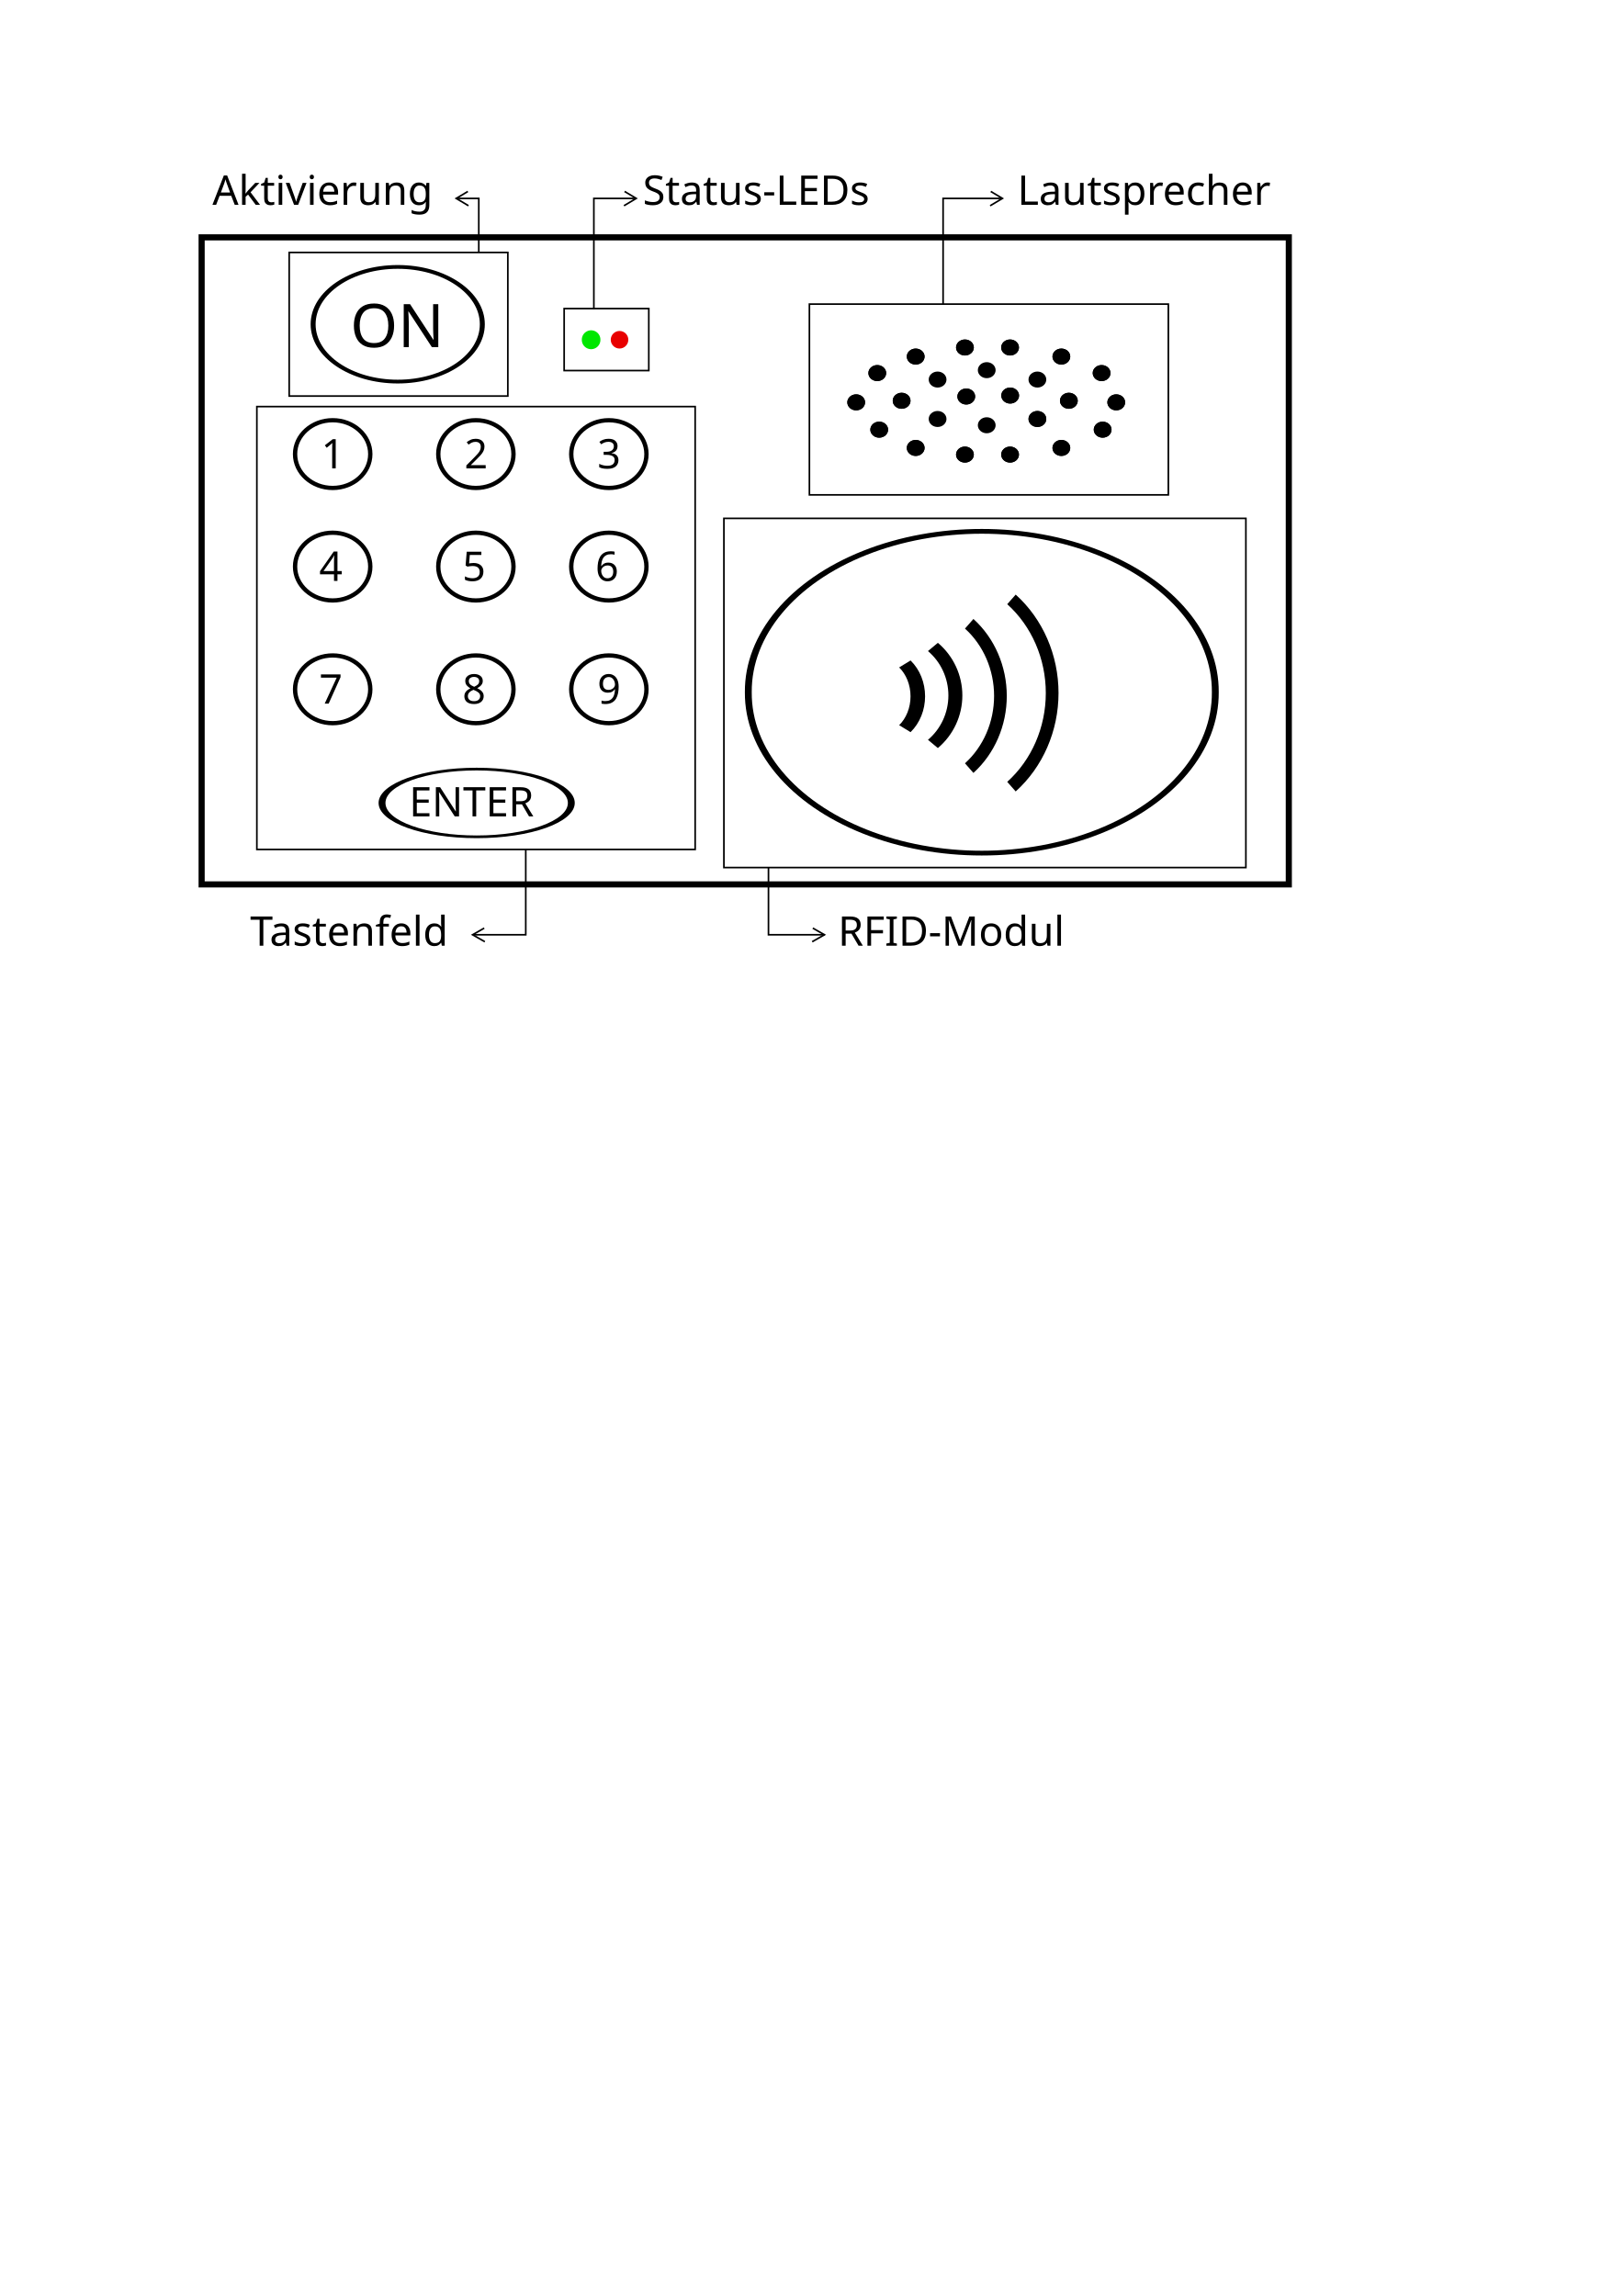
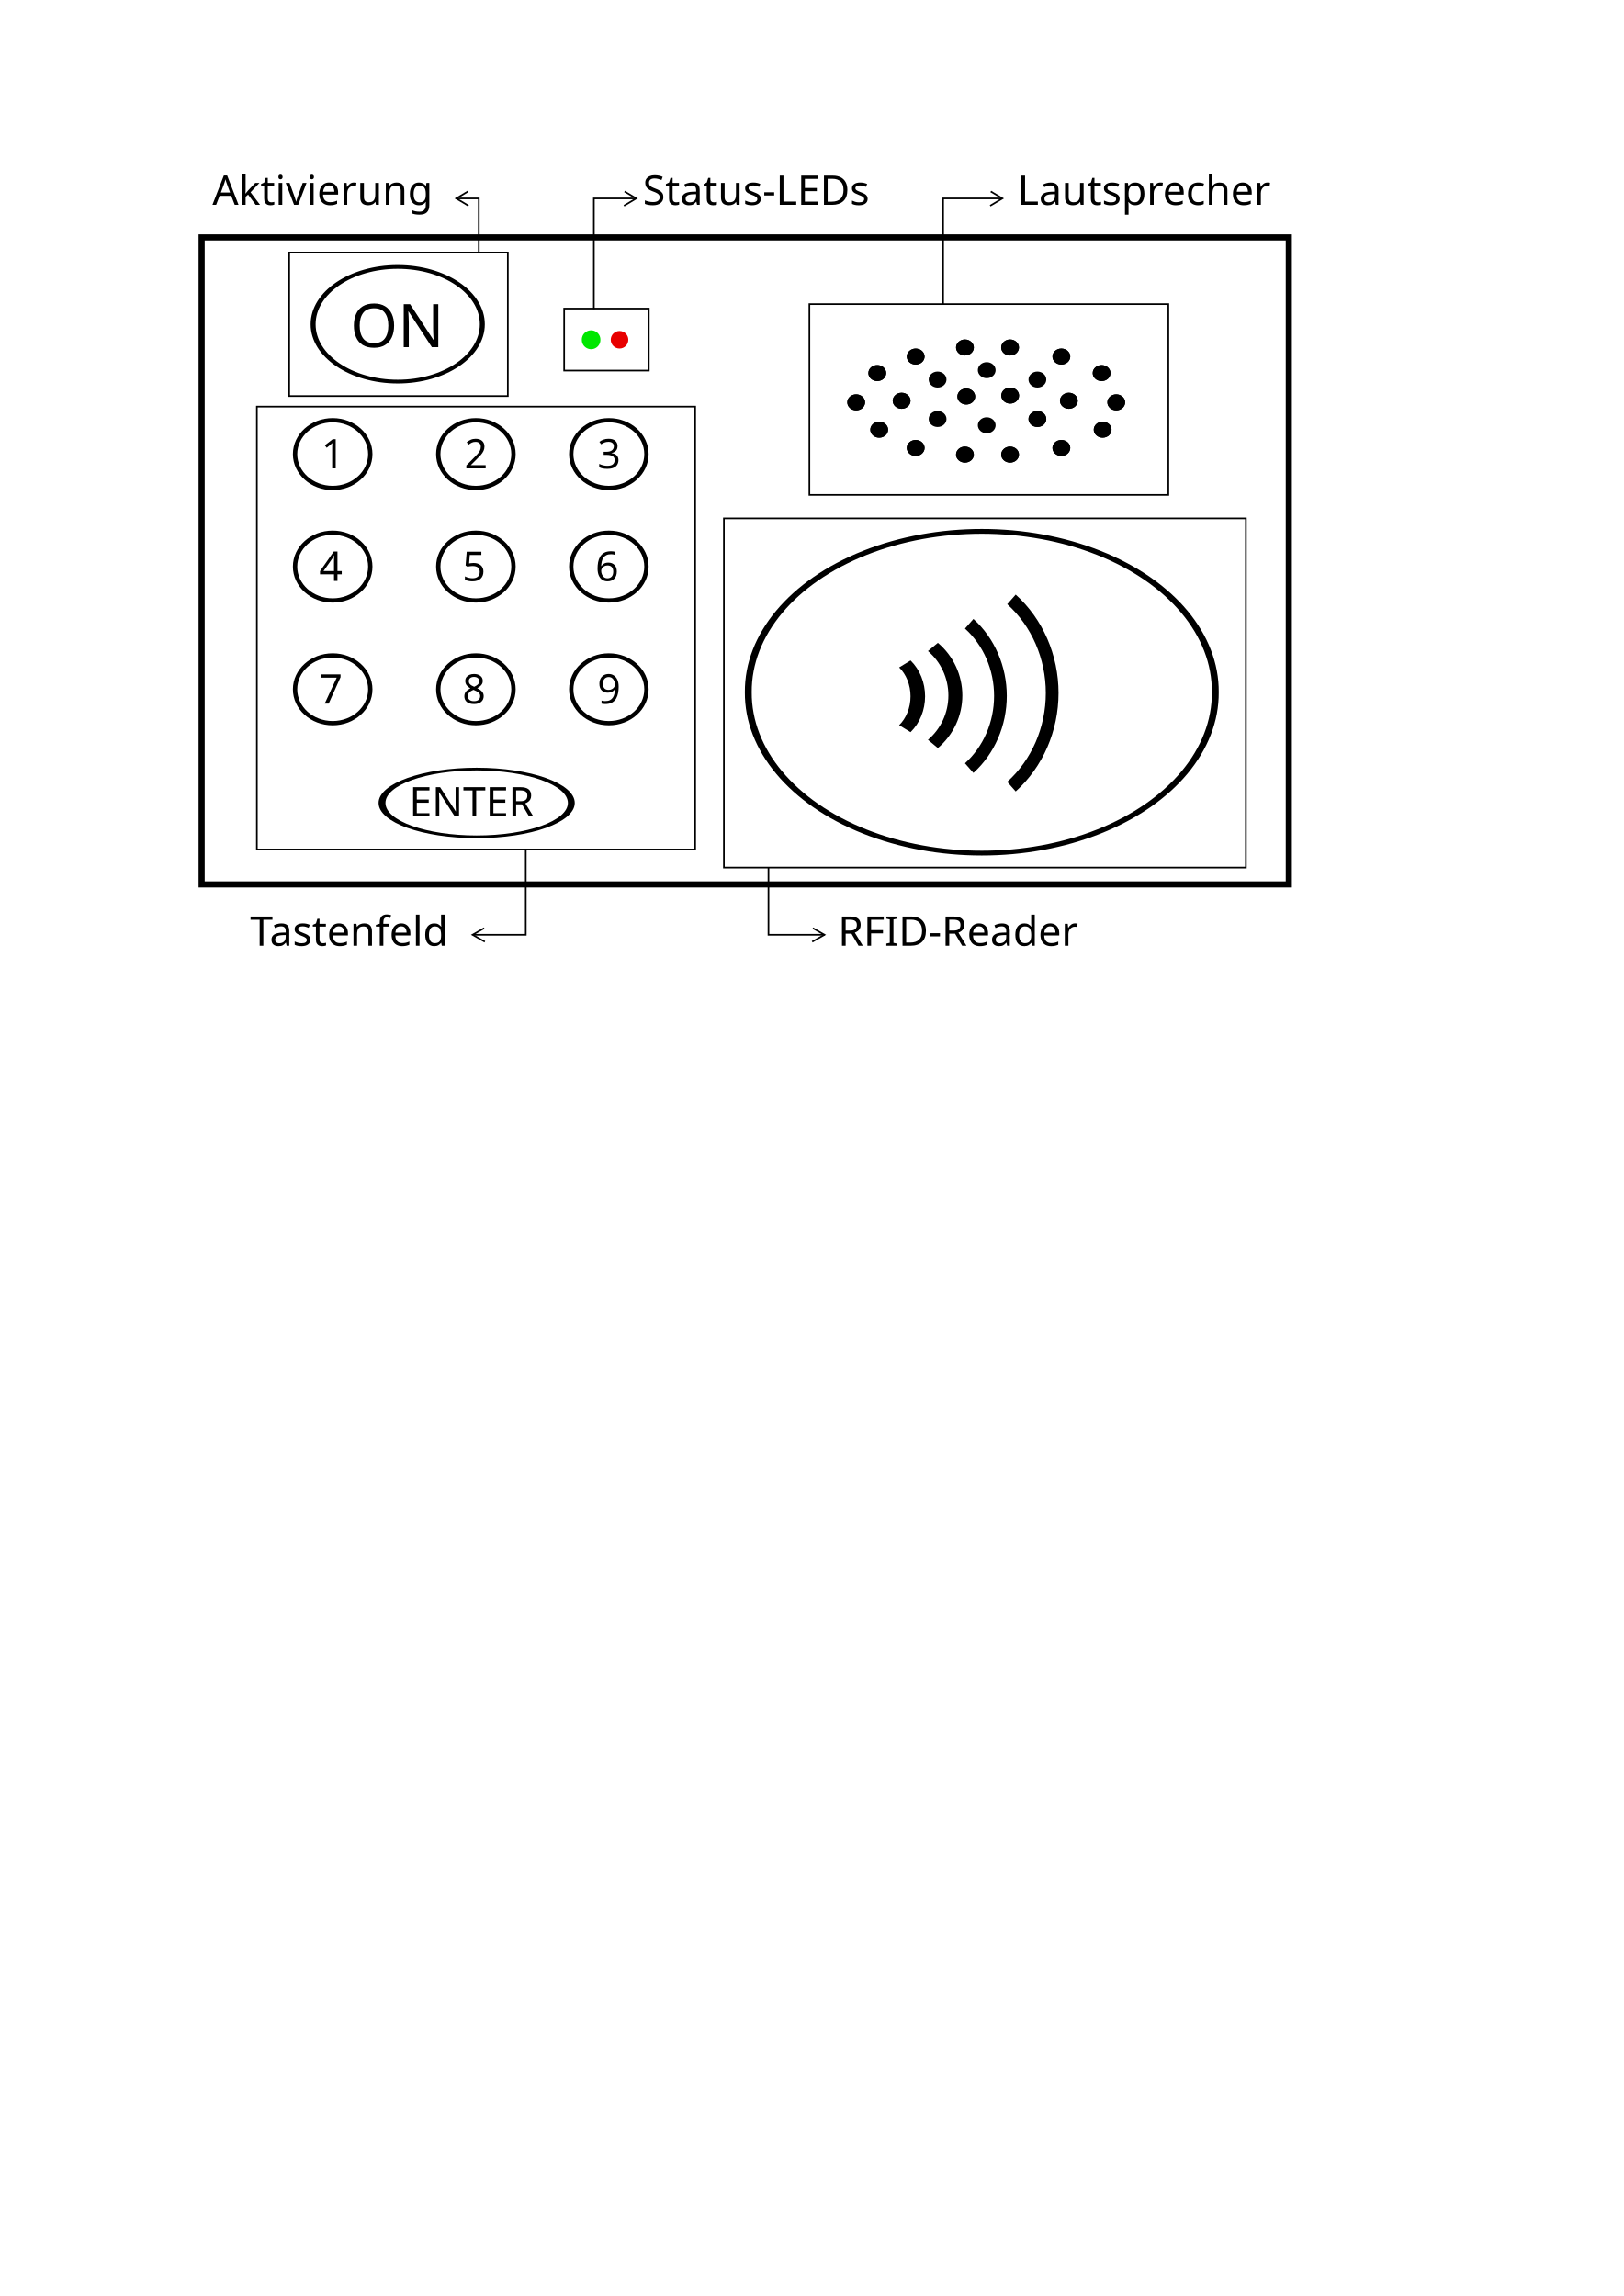
<svg xmlns="http://www.w3.org/2000/svg" width="210mm" height="297mm" id="svg2" version="1.1">
  <defs id="defs4" />
  <g id="layer1">
    <path style="fill:none;stroke:#000000;stroke-width:0.628;stroke-miterlimit:4;stroke-opacity:1;stroke-dasharray:none" id="path3015" d="m 231.607,226.291 a 5.446,5 0 1 1 -10.893,0 5.446,5 0 1 1 10.893,0 z" transform="matrix(3.375342,0,0,3.311494,-600.7495,-527.3561)" />
    <path style="fill:none;stroke:#000000;stroke-width:0.628;stroke-miterlimit:4;stroke-opacity:1;stroke-dasharray:none" id="path3015-6" d="m 231.607,226.291 a 5.446,5 0 1 1 -10.893,0 5.446,5 0 1 1 10.893,0 z" transform="matrix(3.375342,0,0,3.311494,-530.7495,-527.3561)" />
    <path style="fill:none;stroke:#000000;stroke-width:0.628;stroke-miterlimit:4;stroke-opacity:1;stroke-dasharray:none" id="path3015-4" d="m 231.607,226.291 a 5.446,5 0 1 1 -10.893,0 5.446,5 0 1 1 10.893,0 z" transform="matrix(3.375342,0,0,3.311494,-465.7495,-472.3561)" />
    <path style="fill:none;stroke:#000000;stroke-width:0.628;stroke-miterlimit:4;stroke-opacity:1;stroke-dasharray:none" id="path3015-2" d="m 231.607,226.291 a 5.446,5 0 1 1 -10.893,0 5.446,5 0 1 1 10.893,0 z" transform="matrix(3.375342,0,0,3.311494,-465.7495,-527.3561)" />
    <path style="fill:none;stroke:#000000;stroke-width:0.396;stroke-miterlimit:4;stroke-opacity:1;stroke-dasharray:none" id="path3015-1" d="m 231.607,226.291 a 5.446,5 0 1 1 -10.893,0 5.446,5 0 1 1 10.893,0 z" transform="matrix(-8.494261,0,0,3.311494,2154.072,-356.7987)" />
    <path style="fill:none;stroke:#000000;stroke-width:0.628;stroke-miterlimit:4;stroke-opacity:1;stroke-dasharray:none" id="path3015-0" d="m 231.607,226.291 a 5.446,5 0 1 1 -10.893,0 5.446,5 0 1 1 10.893,0 z" transform="matrix(3.375342,0,0,3.311494,-600.7495,-412.3561)" />
    <path style="fill:none;stroke:#000000;stroke-width:0.628;stroke-miterlimit:4;stroke-opacity:1;stroke-dasharray:none" id="path3015-9" d="m 231.607,226.291 a 5.446,5 0 1 1 -10.893,0 5.446,5 0 1 1 10.893,0 z" transform="matrix(3.375342,0,0,3.311494,-530.7495,-472.3561)" />
    <path style="fill:none;stroke:#000000;stroke-width:0.628;stroke-miterlimit:4;stroke-opacity:1;stroke-dasharray:none" id="path3015-3" d="m 231.607,226.291 a 5.446,5 0 1 1 -10.893,0 5.446,5 0 1 1 10.893,0 z" transform="matrix(3.375342,0,0,3.311494,-600.7495,-472.3561)" />
    <path style="fill:none;stroke:#000000;stroke-width:0.628;stroke-miterlimit:4;stroke-opacity:1;stroke-dasharray:none" id="path3015-28" d="m 231.607,226.291 a 5.446,5 0 1 1 -10.893,0 5.446,5 0 1 1 10.893,0 z" transform="matrix(3.375342,0,0,3.311494,-465.7495,-412.3561)" />
    <path style="fill:none;stroke:#000000;stroke-width:0.628;stroke-miterlimit:4;stroke-opacity:1;stroke-dasharray:none" id="path3015-5" d="m 231.607,226.291 a 5.446,5 0 1 1 -10.893,0 5.446,5 0 1 1 10.893,0 z" transform="matrix(3.375342,0,0,3.311494,-530.7495,-412.3561)" />
    <rect style="fill:none;stroke:#000000;stroke-width:2.987;stroke-opacity:1" id="rect3095" width="531.437" height="316.346" x="98.563" y="116.042" />
    <path style="fill:none;stroke:#000000;stroke-width:8.915;stroke-miterlimit:4;stroke-opacity:1;stroke-dasharray:none" id="path5477-22" d="m 480.798,360.785 a 40.135,48.214 0 0 1 0,73.869" transform="matrix(0.7655909,0,0,0.6419665,87.93666,84.68272)" />
    <path style="fill:none;stroke:#000000;stroke-width:6.59;stroke-miterlimit:4;stroke-opacity:1;stroke-dasharray:none" id="path5477-38-7" d="m 484.185,360.785 a 45.404,48.214 0 0 1 0,73.869" transform="matrix(0.9414931,0,0,0.9553008,17.90733,-39.69425)" />
    <path style="fill:none;stroke:#000000;stroke-width:12.601;stroke-miterlimit:4;stroke-opacity:1;stroke-dasharray:none" id="path5477-3-9" d="m 475.184,361.42 a 31.401,47.386 0 0 1 0,72.599" transform="matrix(0.5644505,0,0,0.4358537,174.0947,167.0801)" />
    <path style="fill:#000000;fill-opacity:1" id="path3015-65" d="m 231.607,226.291 a 5.446,5 0 1 1 -10.893,0 5.446,5 0 1 1 10.893,0 z" transform="matrix(0.7978082,0,0,0.782717,248.3968,5.272267)" />
    <path style="fill:#000000;fill-opacity:1" id="path3015-65-3" d="m 231.607,226.291 a 5.446,5 0 1 1 -10.893,0 5.446,5 0 1 1 10.893,0 z" transform="matrix(0.7978082,0,0,0.782717,267.176,-2.795958)" />
    <path style="fill:#000000;fill-opacity:1" id="path3015-65-6" d="m 231.607,226.291 a 5.446,5 0 1 1 -10.893,0 5.446,5 0 1 1 10.893,0 z" transform="matrix(0.7978082,0,0,0.782717,338.3814,-2.795958)" />
    <path style="fill:#000000;fill-opacity:1" id="path3015-65-7" d="m 231.607,226.291 a 5.446,5 0 1 1 -10.893,0 5.446,5 0 1 1 10.893,0 z" transform="matrix(0.7978082,0,0,0.782717,291.2472,-7.232408)" />
    <path style="fill:#000000;fill-opacity:1" id="path3015-65-64" d="m 231.607,226.291 a 5.446,5 0 1 1 -10.893,0 5.446,5 0 1 1 10.893,0 z" transform="matrix(0.7978082,0,0,0.782717,313.3129,45.12761)" />
    <path style="fill:#000000;fill-opacity:1" id="path3015-65-2" d="m 231.607,226.291 a 5.446,5 0 1 1 -10.893,0 5.446,5 0 1 1 10.893,0 z" transform="matrix(0.7978082,0,0,0.782717,267.176,41.87798)" />
    <path style="fill:#000000;fill-opacity:1" id="path3015-65-5" d="m 231.607,226.291 a 5.446,5 0 1 1 -10.893,0 5.446,5 0 1 1 10.893,0 z" transform="matrix(0.7978082,0,0,0.782717,313.3129,-7.232408)" />
    <path style="fill:#000000;fill-opacity:1" id="path3015-65-0" d="m 231.607,226.291 a 5.446,5 0 1 1 -10.893,0 5.446,5 0 1 1 10.893,0 z" transform="matrix(0.7978082,0,0,0.782717,249.3422,32.9438)" />
    <path style="fill:#000000;fill-opacity:1" id="path3015-65-56" d="m 231.607,226.291 a 5.446,5 0 1 1 -10.893,0 5.446,5 0 1 1 10.893,0 z" transform="matrix(0.7978082,0,0,0.782717,358.5677,32.9438)" />
    <path style="fill:#000000;fill-opacity:1" id="path3015-65-1" d="m 231.607,226.291 a 5.446,5 0 1 1 -10.893,0 5.446,5 0 1 1 10.893,0 z" transform="matrix(0.7978082,0,0,0.782717,338.3814,41.87798)" />
    <path style="fill:#000000;fill-opacity:1" id="path3015-65-08" d="m 231.607,226.291 a 5.446,5 0 1 1 -10.893,0 5.446,5 0 1 1 10.893,0 z" transform="matrix(0.7978082,0,0,0.782717,358.0544,5.272267)" />
    <path style="fill:#000000;fill-opacity:1" id="path3015-65-9" d="m 231.607,226.291 a 5.446,5 0 1 1 -10.893,0 5.446,5 0 1 1 10.893,0 z" transform="matrix(0.7978082,0,0,0.782717,260.3007,18.81361)" />
    <path style="fill:#000000;fill-opacity:1" id="path3015-65-09" d="m 231.607,226.291 a 5.446,5 0 1 1 -10.893,0 5.446,5 0 1 1 10.893,0 z" transform="matrix(0.7978082,0,0,0.782717,301.8984,3.853412)" />
    <path style="fill:#000000;fill-opacity:1" id="path3015-65-8" d="m 231.607,226.291 a 5.446,5 0 1 1 -10.893,0 5.446,5 0 1 1 10.893,0 z" transform="matrix(0.7978082,0,0,0.782717,342.0472,18.81361)" />
    <path style="fill:#000000;fill-opacity:1" id="path3015-65-17" d="m 231.607,226.291 a 5.446,5 0 1 1 -10.893,0 5.446,5 0 1 1 10.893,0 z" transform="matrix(0.7978082,0,0,0.782717,291.2472,45.12761)" />
    <path style="fill:#000000;fill-opacity:1" id="path3015-65-05" d="m 231.607,226.291 a 5.446,5 0 1 1 -10.893,0 5.446,5 0 1 1 10.893,0 z" transform="matrix(0.7978082,0,0,0.782717,326.6663,27.71793)" />
    <path style="fill:#000000;fill-opacity:1" id="path3015-65-03" d="m 231.607,226.291 a 5.446,5 0 1 1 -10.893,0 5.446,5 0 1 1 10.893,0 z" transform="matrix(0.7978082,0,0,0.782717,238.0855,19.58485)" />
    <path style="fill:#000000;fill-opacity:1" id="path3015-65-35" d="m 231.607,226.291 a 5.446,5 0 1 1 -10.893,0 5.446,5 0 1 1 10.893,0 z" transform="matrix(0.7978082,0,0,0.782717,365.2094,19.58485)" />
    <path style="fill:#000000;fill-opacity:1" id="path3015-65-09-1" d="m 231.607,226.291 a 5.446,5 0 1 1 -10.893,0 5.446,5 0 1 1 10.893,0 z" transform="matrix(0.7978082,0,0,0.782717,291.8984,16.7328)" />
    <path style="fill:#000000;fill-opacity:1" id="path3015-65-09-5" d="m 231.607,226.291 a 5.446,5 0 1 1 -10.893,0 5.446,5 0 1 1 10.893,0 z" transform="matrix(0.7978082,0,0,0.782717,313.3607,16.26833)" />
    <path transform="matrix(0.7978082,0,0,0.782717,248.3968,5.272267)" d="m 231.607,226.291 a 5.446,5 0 1 1 -10.893,0 5.446,5 0 1 1 10.893,0 z" id="path5746" style="fill:#000000;fill-opacity:1" />
    <path transform="matrix(0.7978082,0,0,0.782717,267.176,-2.795958)" d="m 231.607,226.291 a 5.446,5 0 1 1 -10.893,0 5.446,5 0 1 1 10.893,0 z" id="path5748" style="fill:#000000;fill-opacity:1" />
    <path transform="matrix(0.7978082,0,0,0.782717,338.3814,-2.795958)" d="m 231.607,226.291 a 5.446,5 0 1 1 -10.893,0 5.446,5 0 1 1 10.893,0 z" id="path5750" style="fill:#000000;fill-opacity:1" />
    <path transform="matrix(0.7978082,0,0,0.782717,291.2472,-7.232408)" d="m 231.607,226.291 a 5.446,5 0 1 1 -10.893,0 5.446,5 0 1 1 10.893,0 z" id="path5752" style="fill:#000000;fill-opacity:1" />
    <path transform="matrix(0.7978082,0,0,0.782717,313.3129,45.12761)" d="m 231.607,226.291 a 5.446,5 0 1 1 -10.893,0 5.446,5 0 1 1 10.893,0 z" id="path5754" style="fill:#000000;fill-opacity:1" />
    <path transform="matrix(0.7978082,0,0,0.782717,267.176,41.87798)" d="m 231.607,226.291 a 5.446,5 0 1 1 -10.893,0 5.446,5 0 1 1 10.893,0 z" id="path5756" style="fill:#000000;fill-opacity:1" />
    <path transform="matrix(0.7978082,0,0,0.782717,313.3129,-7.232408)" d="m 231.607,226.291 a 5.446,5 0 1 1 -10.893,0 5.446,5 0 1 1 10.893,0 z" id="path5758" style="fill:#000000;fill-opacity:1" />
    <path transform="matrix(0.7978082,0,0,0.782717,249.3422,32.9438)" d="m 231.607,226.291 a 5.446,5 0 1 1 -10.893,0 5.446,5 0 1 1 10.893,0 z" id="path5760" style="fill:#000000;fill-opacity:1" />
    <path transform="matrix(0.7978082,0,0,0.782717,277.88,27.71793)" d="m 231.607,226.291 a 5.446,5 0 1 1 -10.893,0 5.446,5 0 1 1 10.893,0 z" id="path5762" style="fill:#000000;fill-opacity:1" />
    <path transform="matrix(0.7978082,0,0,0.782717,358.5677,32.9438)" d="m 231.607,226.291 a 5.446,5 0 1 1 -10.893,0 5.446,5 0 1 1 10.893,0 z" id="path5764" style="fill:#000000;fill-opacity:1" />
    <path transform="matrix(0.7978082,0,0,0.782717,338.3814,41.87798)" d="m 231.607,226.291 a 5.446,5 0 1 1 -10.893,0 5.446,5 0 1 1 10.893,0 z" id="path5766" style="fill:#000000;fill-opacity:1" />
    <path transform="matrix(0.7978082,0,0,0.782717,358.0544,5.272267)" d="m 231.607,226.291 a 5.446,5 0 1 1 -10.893,0 5.446,5 0 1 1 10.893,0 z" id="path5768" style="fill:#000000;fill-opacity:1" />
    <path transform="matrix(0.7978082,0,0,0.782717,301.8984,30.78839)" d="m 231.607,226.291 a 5.446,5 0 1 1 -10.893,0 5.446,5 0 1 1 10.893,0 z" id="path5770" style="fill:#000000;fill-opacity:1" />
    <path transform="matrix(0.7978082,0,0,0.782717,260.3007,18.81361)" d="m 231.607,226.291 a 5.446,5 0 1 1 -10.893,0 5.446,5 0 1 1 10.893,0 z" id="path5772" style="fill:#000000;fill-opacity:1" />
    <path transform="matrix(0.7978082,0,0,0.782717,277.88,8.444132)" d="m 231.607,226.291 a 5.446,5 0 1 1 -10.893,0 5.446,5 0 1 1 10.893,0 z" id="path5776" style="fill:#000000;fill-opacity:1" />
    <path transform="matrix(0.7978082,0,0,0.782717,342.0472,18.81361)" d="m 231.607,226.291 a 5.446,5 0 1 1 -10.893,0 5.446,5 0 1 1 10.893,0 z" id="path5778" style="fill:#000000;fill-opacity:1" />
    <path transform="matrix(0.7978082,0,0,0.782717,291.2472,45.12761)" d="m 231.607,226.291 a 5.446,5 0 1 1 -10.893,0 5.446,5 0 1 1 10.893,0 z" id="path5780" style="fill:#000000;fill-opacity:1" />
    <path transform="matrix(0.7978082,0,0,0.782717,326.6663,27.71793)" d="m 231.607,226.291 a 5.446,5 0 1 1 -10.893,0 5.446,5 0 1 1 10.893,0 z" id="path5782" style="fill:#000000;fill-opacity:1" />
    <path transform="matrix(0.7978082,0,0,0.782717,326.6663,8.444132)" d="m 231.607,226.291 a 5.446,5 0 1 1 -10.893,0 5.446,5 0 1 1 10.893,0 z" id="path5784" style="fill:#000000;fill-opacity:1" />
    <path transform="matrix(0.7978082,0,0,0.782717,238.0855,19.58485)" d="m 231.607,226.291 a 5.446,5 0 1 1 -10.893,0 5.446,5 0 1 1 10.893,0 z" id="path5786" style="fill:#000000;fill-opacity:1" />
    <path transform="matrix(0.7978082,0,0,0.782717,365.2094,19.58485)" d="m 231.607,226.291 a 5.446,5 0 1 1 -10.893,0 5.446,5 0 1 1 10.893,0 z" id="path5788" style="fill:#000000;fill-opacity:1" />
    <path transform="matrix(0.7978082,0,0,0.782717,291.8984,16.7328)" d="m 231.607,226.291 a 5.446,5 0 1 1 -10.893,0 5.446,5 0 1 1 10.893,0 z" id="path5790" style="fill:#000000;fill-opacity:1" />
    <path transform="matrix(0.7978082,0,0,0.782717,313.3607,16.26833)" d="m 231.607,226.291 a 5.446,5 0 1 1 -10.893,0 5.446,5 0 1 1 10.893,0 z" id="path5792" style="fill:#000000;fill-opacity:1" />
    <path style="fill:none;stroke:#000000;stroke-width:1.919;stroke-miterlimit:4;stroke-opacity:1;stroke-dasharray:none" id="path5844" d="m 226.779,239.694 a 32.577,29.294 0 1 1 -65.155,0 32.577,29.294 0 1 1 65.155,0 z" transform="matrix(1.269377,0,0,0.9568965,-52.09775,-70.83445)" />
    <path style="fill:#00e700;fill-opacity:1;stroke:none" id="path5848" d="m 205.566,239.694 a 4.546,4.546 0 1 1 -9.091,0 4.546,4.546 0 1 1 9.091,0 z" transform="translate(87.93234,-73.58996)" />
    <path style="fill:#e80000;fill-opacity:1;stroke:none" id="path5850" d="m 219.203,243.483 a 4.293,4.293 0 1 1 -8.586,0 4.293,4.293 0 1 1 8.586,0 z" transform="translate(87.93234,-77.37803)" />
    <text xml:space="preserve" style="font-size:20px;font-style:normal;font-weight:normal;line-height:125%;letter-spacing:0px;word-spacing:0px;fill:#000000;fill-opacity:1;stroke:none;font-family:Sans" x="112.143" y="310.934" id="text5913">
      <tspan id="tspan5915" x="112.143" y="310.934" />
    </text>
    <text xml:space="preserve" style="font-size:20px;font-style:normal;font-weight:normal;line-height:125%;letter-spacing:0px;word-spacing:0px;fill:#000000;fill-opacity:1;stroke:none;font-family:Sans" x="157.004" y="229.004" id="text5917">
      <tspan id="tspan5919" x="157.004" y="229.004">1</tspan>
    </text>
    <text xml:space="preserve" style="font-size:20px;font-style:normal;font-weight:normal;line-height:125%;letter-spacing:0px;word-spacing:0px;fill:#000000;fill-opacity:1;stroke:none;font-family:Sans" x="227.004" y="229.004" id="text5921">
      <tspan id="tspan5923" x="227.004" y="229.004">2</tspan>
    </text>
    <text xml:space="preserve" style="font-size:20px;font-style:normal;font-weight:normal;line-height:125%;letter-spacing:0px;word-spacing:0px;fill:#000000;fill-opacity:1;stroke:none;font-family:Sans" x="292.004" y="229.004" id="text5925">
      <tspan id="tspan5927" x="292.004" y="229.004">3</tspan>
    </text>
    <text xml:space="preserve" style="font-size:20px;font-style:normal;font-weight:normal;line-height:125%;letter-spacing:0px;word-spacing:0px;fill:#000000;fill-opacity:1;stroke:none;font-family:Sans" x="156.004" y="284.004" id="text5929">
      <tspan id="tspan5931" x="156.004" y="284.004">4</tspan>
    </text>
    <text xml:space="preserve" style="font-size:20px;font-style:normal;font-weight:normal;line-height:125%;letter-spacing:0px;word-spacing:0px;fill:#000000;fill-opacity:1;stroke:none;font-family:Sans" x="226.004" y="284.004" id="text5933">
      <tspan id="tspan5935" x="226.004" y="284.004">5</tspan>
    </text>
    <text xml:space="preserve" style="font-size:20px;font-style:normal;font-weight:normal;line-height:125%;letter-spacing:0px;word-spacing:0px;fill:#000000;fill-opacity:1;stroke:none;font-family:Sans" x="291.004" y="284.004" id="text5937">
      <tspan id="tspan5939" x="291.004" y="284.004">6</tspan>
    </text>
    <text xml:space="preserve" style="font-size:20px;font-style:normal;font-weight:normal;line-height:125%;letter-spacing:0px;word-spacing:0px;fill:#000000;fill-opacity:1;stroke:none;font-family:Sans" x="156.004" y="344.004" id="text5941">
      <tspan id="tspan5943" x="156.004" y="344.004">7</tspan>
    </text>
    <text xml:space="preserve" style="font-size:20px;font-style:normal;font-weight:normal;line-height:125%;letter-spacing:0px;word-spacing:0px;fill:#000000;fill-opacity:1;stroke:none;font-family:Sans" x="226.004" y="344.004" id="text5945">
      <tspan id="tspan5947" x="226.004" y="344.004">8</tspan>
    </text>
    <text xml:space="preserve" style="font-size:20px;font-style:normal;font-weight:normal;line-height:125%;letter-spacing:0px;word-spacing:0px;fill:#000000;fill-opacity:1;stroke:none;font-family:Sans" x="292.004" y="344.004" id="text5949">
      <tspan id="tspan5951" x="292.004" y="344.004">9</tspan>
    </text>
    <text xml:space="preserve" style="font-size:20px;font-style:normal;font-weight:normal;line-height:125%;letter-spacing:0px;word-spacing:0px;fill:#000000;fill-opacity:1;stroke:none;font-family:Sans" x="200.004" y="399.147" id="text5953">
      <tspan id="tspan5955" x="200.004" y="399.147">ENTER</tspan>
    </text>
    <text xml:space="preserve" style="font-size:29.635px;font-style:normal;font-weight:normal;line-height:125%;letter-spacing:0px;word-spacing:0px;fill:#000000;fill-opacity:1;stroke:none;font-family:Sans" x="170.06" y="170.832" id="text5957" transform="scale(1.006506,0.9935361)">
      <tspan id="tspan5959" x="170.06" y="170.832">ON</tspan>
    </text>
    <path style="fill:none;stroke:#000000;stroke-width:1.145;stroke-miterlimit:4;stroke-opacity:1;stroke-dasharray:none" id="path5477-38-7-2" d="m 493.944,397.719 a 38.944,38.464 0 1 1 -77.887,0 38.944,38.464 0 1 1 77.887,0 z" transform="matrix(2.930921,0,0,2.034713,-853.6425,-470.8133)" />
    <rect style="fill:none;stroke:#000000;stroke-width:0.8;stroke-miterlimit:4;stroke-opacity:1;stroke-dasharray:none" id="rect5979" width="214.25" height="216.517" x="125.559" y="198.779" />
    <path style="fill:none;stroke:#000000;stroke-width:0.8;stroke-linecap:butt;stroke-linejoin:miter;stroke-miterlimit:4;stroke-opacity:1;stroke-dasharray:none" d="m 257.004,415.004 0,42 -25.6,0" id="path5981" />
    <text xml:space="preserve" style="font-size:20px;font-style:normal;font-weight:normal;line-height:125%;letter-spacing:0px;word-spacing:0px;fill:#000000;fill-opacity:1;stroke:none;font-family:Sans;-inkscape-font-specification:Sans;font-stretch:normal;font-variant:normal" x="122.27" y="462.362" id="text6005">
      <tspan id="tspan6007" x="122.27" y="462.362">Tastenfeld</tspan>
    </text>
    <rect style="fill:none;stroke:#000000;stroke-width:0.8;stroke-miterlimit:4;stroke-opacity:1;stroke-dasharray:none" id="rect6009" width="255.153" height="170.714" x="353.861" y="253.433" />
    <path style="fill:none;stroke:#000000;stroke-width:0.8;stroke-linecap:butt;stroke-linejoin:miter;stroke-miterlimit:4;stroke-opacity:1;stroke-dasharray:none" d="m 375.647,424.147 0,32.857 27.5,0" id="path6011" />
    <path style="fill:none;stroke:#000000;stroke-width:5.069;stroke-miterlimit:4;stroke-opacity:1;stroke-dasharray:none" id="path5477-38-7-25" d="m 484.185,360.785 a 45.404,48.214 0 0 1 0,73.869" transform="matrix(1.226808,0,0,1.239397,-99.5802,-154.1128)" />
    <path style="fill:none;stroke:#000000;stroke-width:0.8;stroke-linecap:butt;stroke-linejoin:miter;stroke-miterlimit:4;stroke-opacity:1;stroke-dasharray:none" d="m 397.31,453.76 5.694,3.245 -5.989,3.413" id="path6033" />
    <rect style="fill:none;stroke:#000000;stroke-width:0.8;stroke-miterlimit:4;stroke-opacity:1;stroke-dasharray:none" id="rect6035" width="175.455" height="93.26" x="395.656" y="148.679" />
    <path style="fill:none;stroke:#000000;stroke-width:0.8;stroke-linecap:butt;stroke-linejoin:miter;stroke-miterlimit:4;stroke-opacity:1;stroke-dasharray:none" d="m 461.004,149.027 0,-52.023 28.537,0" id="path6041" />
    <path style="fill:none;stroke:#000000;stroke-width:0.8;stroke-linecap:butt;stroke-linejoin:miter;stroke-miterlimit:4;stroke-opacity:1;stroke-dasharray:none" d="m 484.31,93.604 5.694,3.4 -5.989,3.576" id="path6033-9" />
    <rect style="fill:none;stroke:#000000;stroke-width:0.8;stroke-miterlimit:4;stroke-opacity:1;stroke-dasharray:none" id="rect6061" width="41.377" height="30.31" x="275.769" y="150.859" />
    <path style="fill:none;stroke:#000000;stroke-width:0.8;stroke-linecap:butt;stroke-linejoin:miter;stroke-miterlimit:4;stroke-opacity:1;stroke-dasharray:none" d="m 290.289,151.076 0,-54.071 20.357,0" id="path6063" />
    <path style="fill:none;stroke:#000000;stroke-width:0.8;stroke-linecap:butt;stroke-linejoin:miter;stroke-miterlimit:4;stroke-opacity:1;stroke-dasharray:none" d="m 305.31,93.604 5.694,3.4 -5.989,3.576" id="path6033-3" />
    <rect style="fill:none;stroke:#000000;stroke-width:0.8;stroke-miterlimit:4;stroke-opacity:1;stroke-dasharray:none" id="rect6072" width="106.877" height="70.206" x="141.362" y="123.426" />
    <text xml:space="preserve" style="font-size:20px;font-style:normal;font-weight:normal;line-height:125%;letter-spacing:0px;word-spacing:0px;fill:#000000;fill-opacity:1;stroke:none;font-family:Sans;-inkscape-font-specification:Sans;font-stretch:normal;font-variant:normal" x="497.339" y="100.141" id="text6094">
      <tspan id="tspan6096" x="497.339" y="100.141">Lautsprecher</tspan>
    </text>
    <text xml:space="preserve" style="font-size:20px;font-style:normal;font-variant:normal;font-weight:normal;font-stretch:normal;line-height:125%;letter-spacing:0px;word-spacing:0px;fill:#000000;fill-opacity:1;stroke:none;font-family:Sans;-inkscape-font-specification:Sans" x="409.638" y="462.362" id="text6098">
-       <tspan x="409.638" y="462.362" id="tspan3098">RFID-Modul </tspan>
+       <tspan x="409.638" y="462.362" id="tspan3098">RFID-Reader </tspan>
    </text>
    <flowRoot xml:space="preserve" id="flowRoot6102" style="fill:black;stroke:none;stroke-opacity:1;stroke-width:1px;stroke-linejoin:miter;stroke-linecap:butt;fill-opacity:1;font-family:Sans;font-style:normal;font-weight:normal;font-size:20px;line-height:125%;letter-spacing:0px;word-spacing:0px">
      <flowRegion id="flowRegion6104">
        <rect id="rect6106" width="24.244" height="146.472" x="-330.32" y="415.966" />
      </flowRegion>
      <flowPara id="flowPara6108" />
    </flowRoot>
    <text xml:space="preserve" style="font-size:20px;font-style:normal;font-weight:normal;line-height:125%;letter-spacing:0px;word-spacing:0px;fill:#000000;fill-opacity:1;stroke:none;font-family:Sans;-inkscape-font-specification:Sans;font-stretch:normal;font-variant:normal" x="314.218" y="100.141" id="text6129">
      <tspan id="tspan6131" x="314.218" y="100.141">Status-LEDs</tspan>
    </text>
    <text xml:space="preserve" style="font-size:20px;font-style:normal;font-weight:normal;line-height:125%;letter-spacing:0px;word-spacing:0px;fill:#000000;fill-opacity:1;stroke:none;font-family:Sans;-inkscape-font-specification:Sans;font-stretch:normal;font-variant:normal" x="103.838" y="100.141" id="text6133">
      <tspan id="tspan6135" x="103.838" y="100.141">Aktivierung</tspan>
    </text>
    <path style="fill:none;stroke:#000000;stroke-width:0.8;stroke-linecap:butt;stroke-linejoin:miter;stroke-miterlimit:4;stroke-opacity:1;stroke-dasharray:none" d="m 234.043,123.426 0,-26.421 -11.112,0" id="path6139" />
    <path style="fill:none;stroke:#000000;stroke-width:0.8;stroke-linecap:butt;stroke-linejoin:miter;stroke-miterlimit:4;stroke-opacity:1;stroke-dasharray:none" d="m 228.698,93.604 -5.694,3.4 5.989,3.576" id="path6033-3-5" />
    <path style="fill:none;stroke:#000000;stroke-width:0.8;stroke-linecap:butt;stroke-linejoin:miter;stroke-miterlimit:4;stroke-opacity:1;stroke-dasharray:none" d="m 236.698,453.76 -5.694,3.245 5.989,3.413" id="path6033-7" />
  </g>
</svg>
